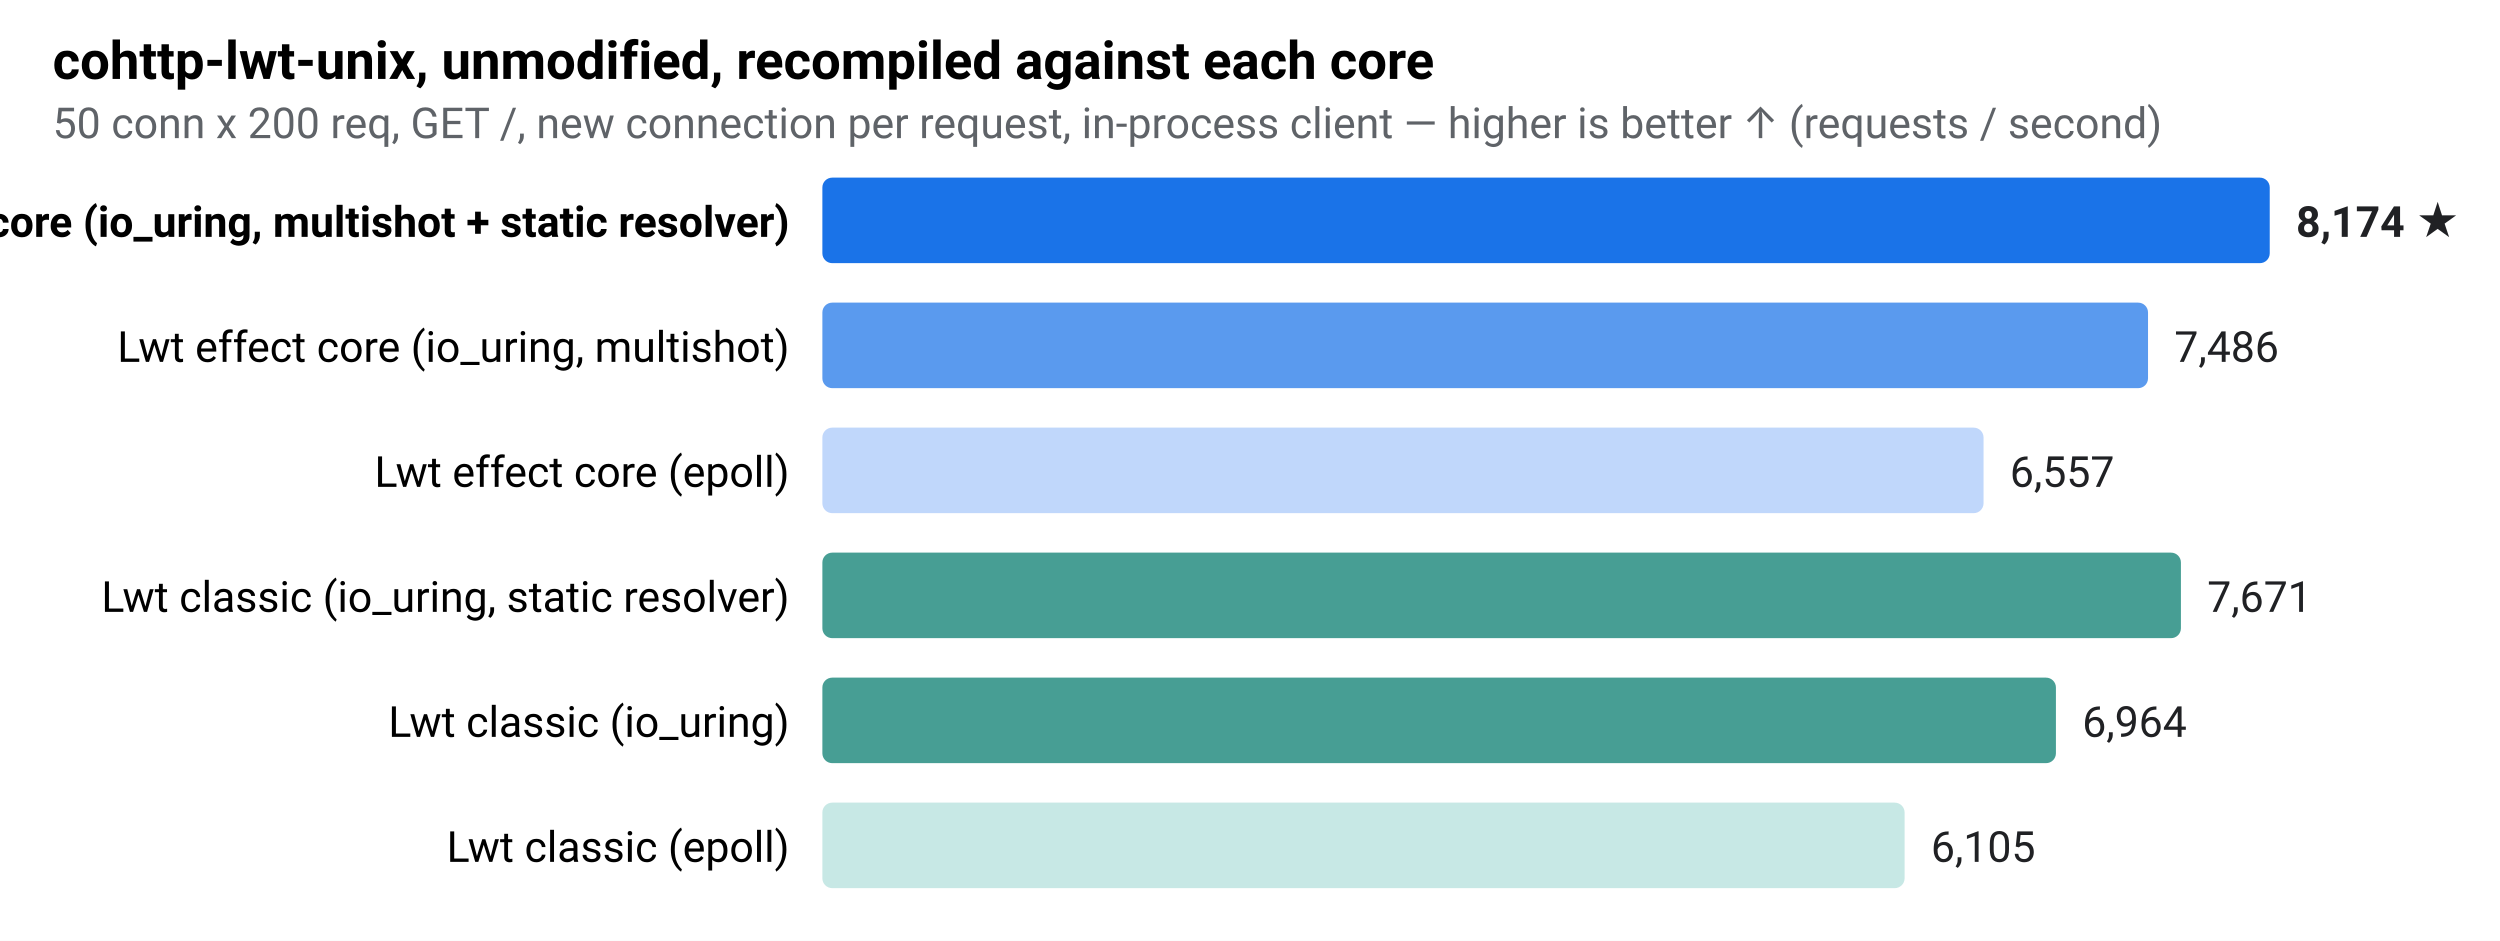
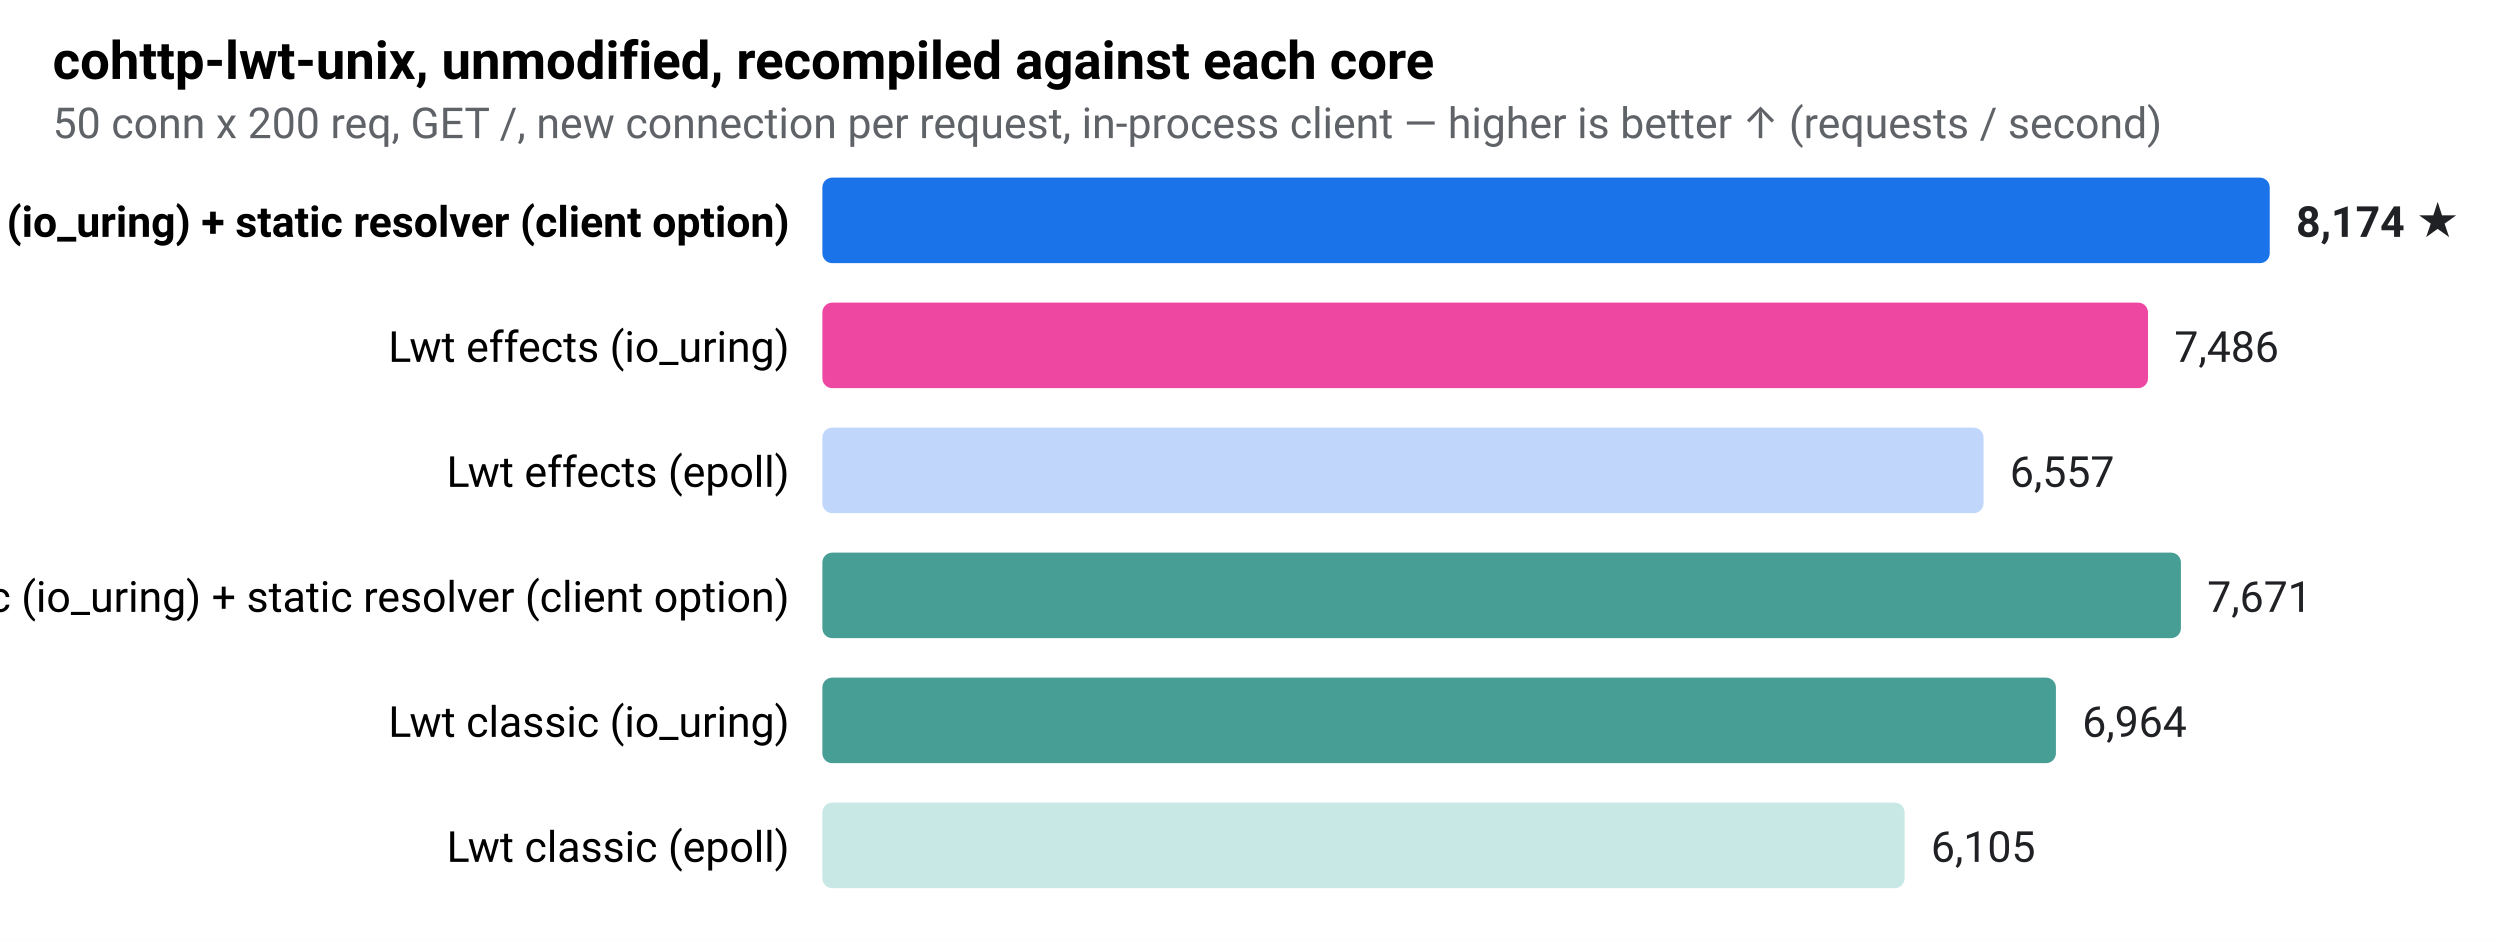
<svg xmlns="http://www.w3.org/2000/svg" width="760" height="286" font-family="-apple-system,Segoe UI,Roboto,sans-serif" font-size="13">
  <rect width="760" height="286" fill="white" />
  <text x="16" y="24" font-size="16" font-weight="700">cohttp-lwt-unix, unmodified, recompiled against each core</text>
  <text x="16" y="42" fill="#5f6368">50 conn x 200 req, GET /, new connection per request, in-process client — higher is better ↑ (requests / second)</text>
-   <text x="240" y="72" text-anchor="end" font-weight="700">Lwt effect core (io_uring, multishot + static resolver)</text>
+   <text x="240" y="72" text-anchor="end" font-weight="700">Lwt effects (io_uring) + static resolver (client option)</text>
  <rect x="250" y="54" width="440" height="26" rx="3" fill="#1a73e8" />
  <text x="698" y="72" fill="#202124" font-weight="700">8,174 ★</text>
-   <text x="240" y="110" text-anchor="end">Lwt effect core (io_uring, multishot)</text>
-   <rect x="250" y="92" width="403" height="26" rx="3" fill="#1a73e8" opacity="0.72" />
+   <text x="240" y="110" text-anchor="end">Lwt effects (io_uring)</text>
+   <rect x="250" y="92" width="403" height="26" rx="3" fill="#e6007e" opacity="0.72" />
  <text x="661" y="110" fill="#202124">7,486</text>
-   <text x="240" y="148" text-anchor="end">Lwt effect core (epoll)</text>
+   <text x="240" y="148" text-anchor="end">Lwt effects (epoll)</text>
  <rect x="250" y="130" width="353" height="26" rx="3" fill="#a8c7fa" opacity="0.72" />
  <text x="611" y="148" fill="#202124">6,557</text>
-   <text x="240" y="186" text-anchor="end">Lwt classic (io_uring, static resolver)</text>
+   <text x="240" y="186" text-anchor="end">Lwt classic (io_uring) + static resolver (client option)</text>
  <rect x="250" y="168" width="413" height="26" rx="3" fill="#00796b" opacity="0.72" />
  <text x="671" y="186" fill="#202124">7,671</text>
  <text x="240" y="224" text-anchor="end">Lwt classic (io_uring)</text>
  <rect x="250" y="206" width="375" height="26" rx="3" fill="#00796b" opacity="0.72" />
  <text x="633" y="224" fill="#202124">6,964</text>
  <text x="240" y="262" text-anchor="end">Lwt classic (epoll)</text>
  <rect x="250" y="244" width="329" height="26" rx="3" fill="#b2dfdb" opacity="0.72" />
  <text x="587" y="262" fill="#202124">6,105</text>
</svg>
